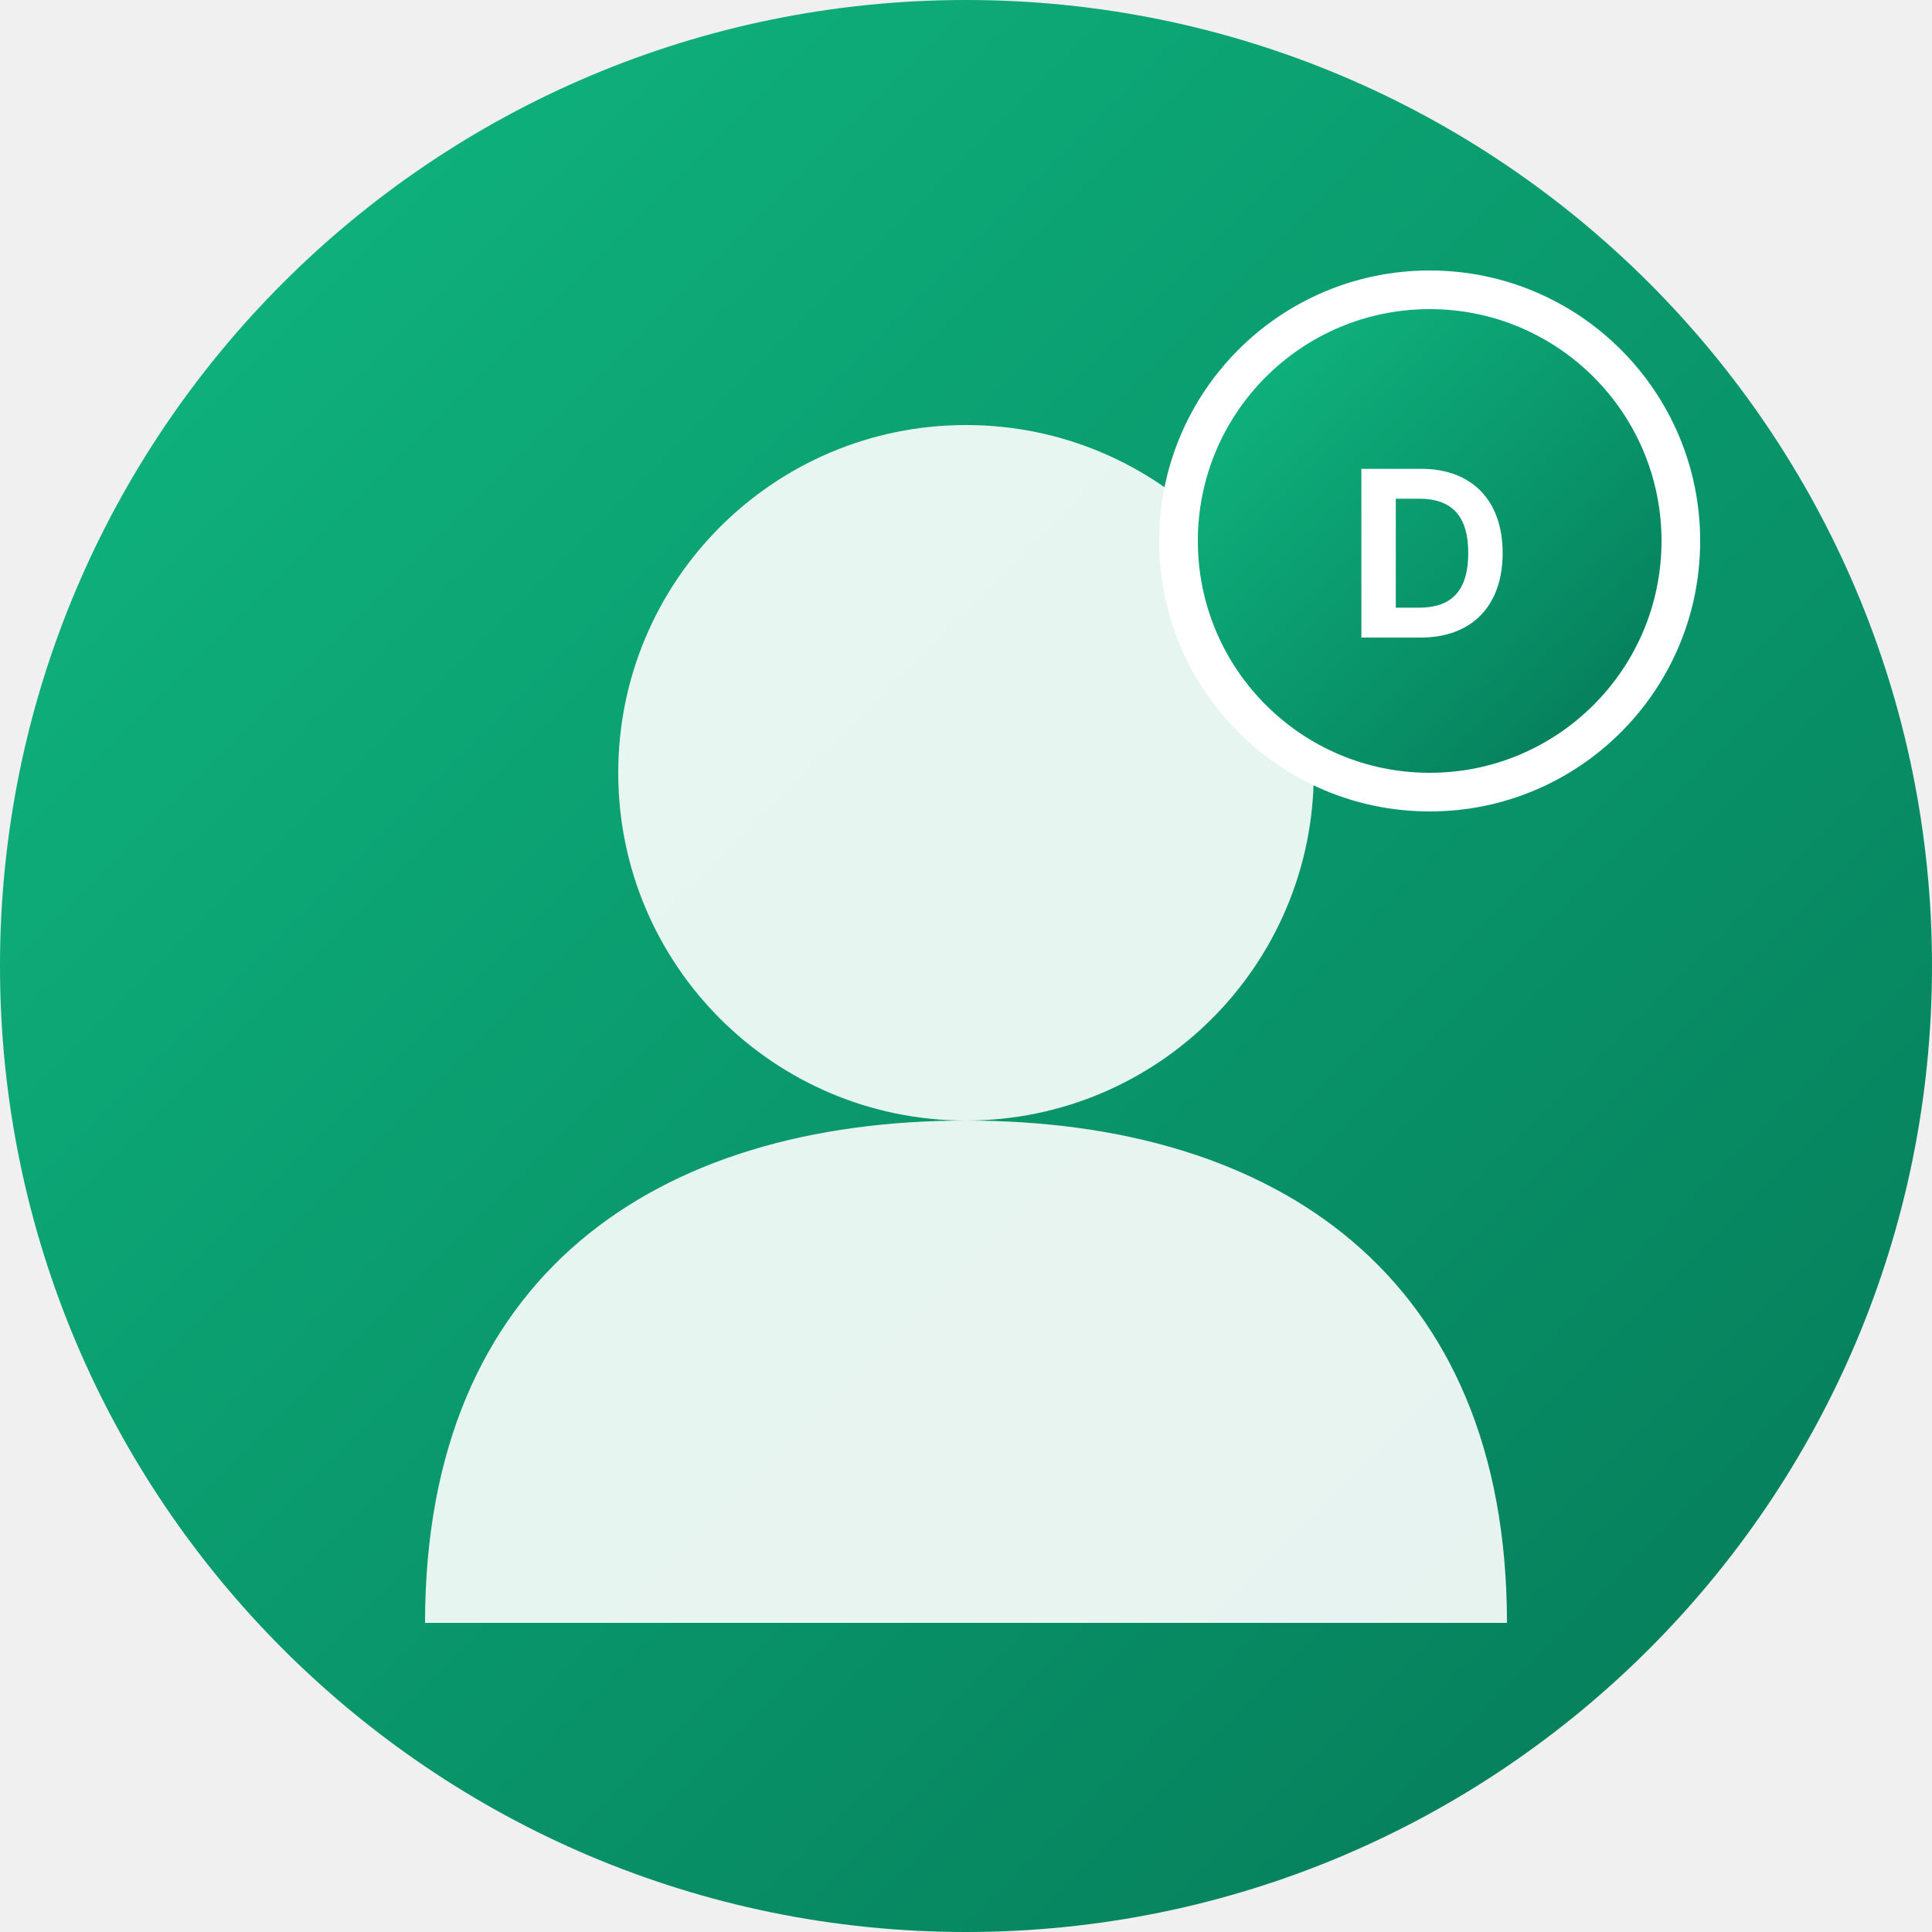
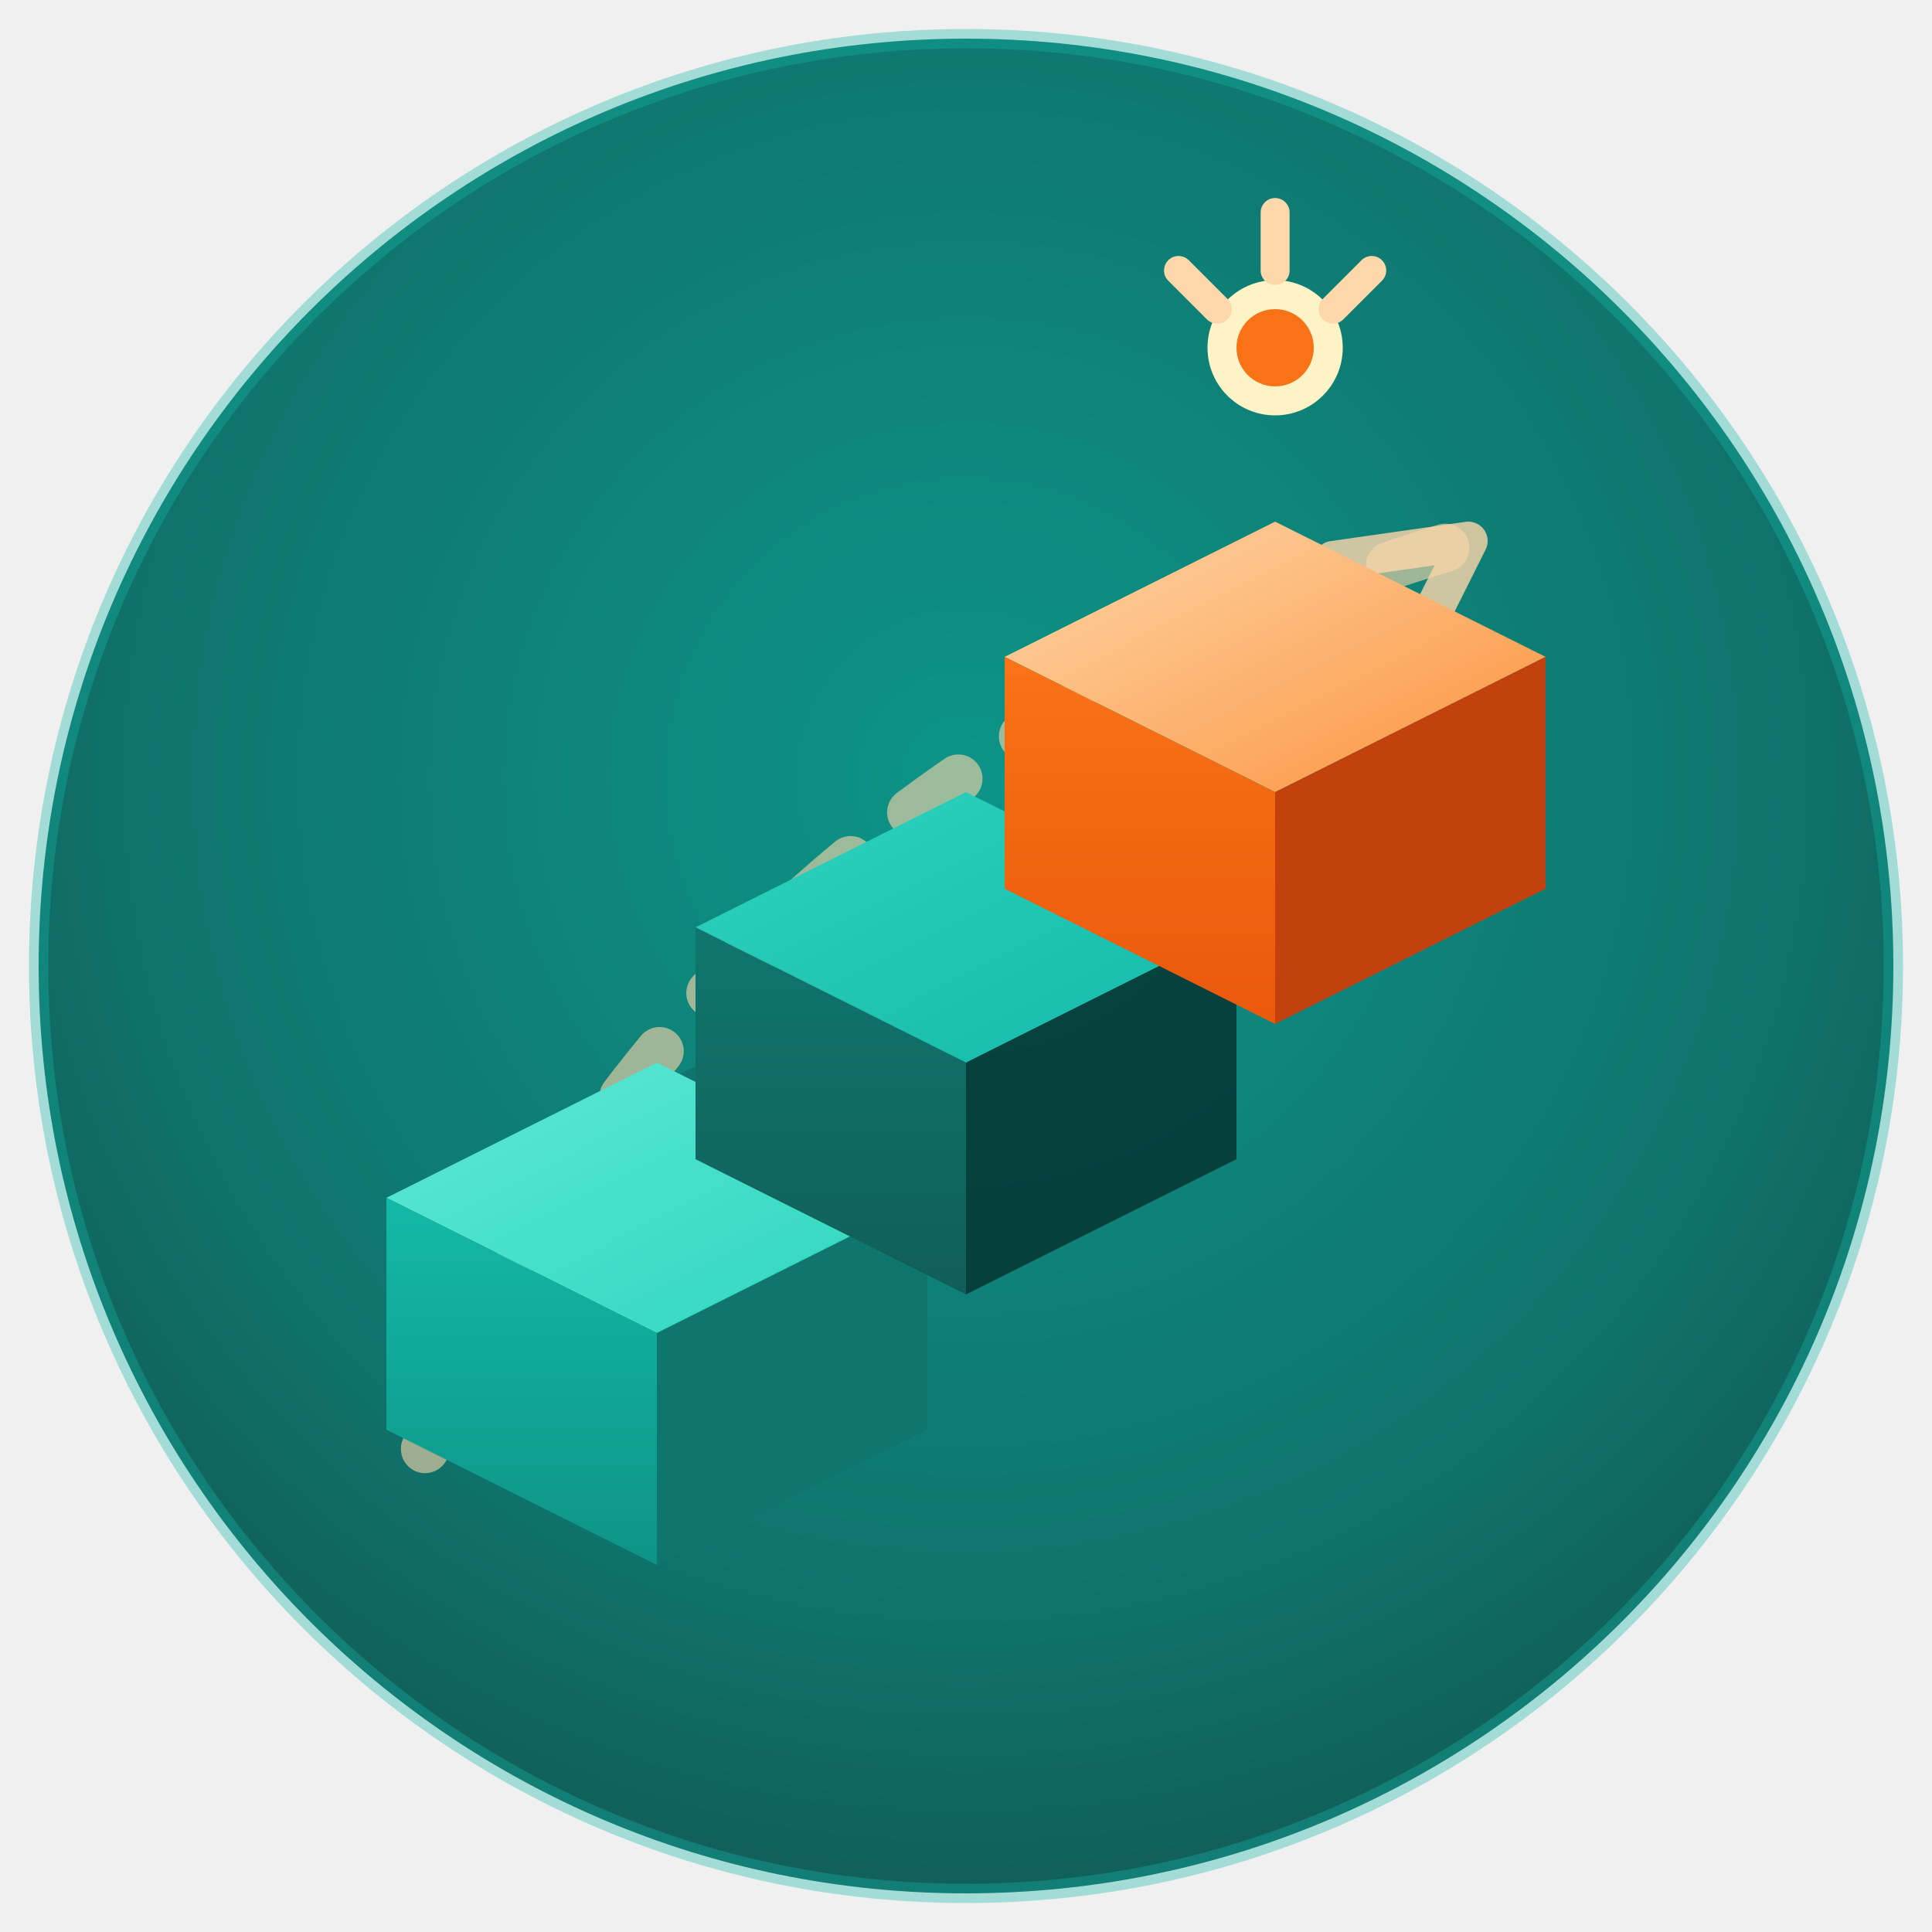
- <svg xmlns="http://www.w3.org/2000/svg" viewBox="0 0 100 100" width="100" height="100">
+ <svg xmlns="http://www.w3.org/2000/svg" viewBox="0 0 100 100" width="100%" height="100%">
  <defs>
-     <linearGradient id="grad_davide" x1="0%" y1="0%" x2="100%" y2="100%">
-       <stop offset="0%" stop-color="#10B981" />
-       <stop offset="100%" stop-color="#047857" />
+     <radialGradient id="bg_davide" cx="50%" cy="40%" r="60%">
+       <stop offset="0%" stop-color="#0d9488" />
+       <stop offset="70%" stop-color="#0f766e" />
+       <stop offset="100%" stop-color="#115e59" />
+     </radialGradient>
+     <linearGradient id="b1_top" x1="0%" y1="0%" x2="100%" y2="100%">
+       <stop offset="0%" stop-color="#5eead4" />
+       <stop offset="100%" stop-color="#2dd4bf" />
+     </linearGradient>
+     <linearGradient id="b1_front" x1="0%" y1="0%" x2="0%" y2="100%">
+       <stop offset="0%" stop-color="#14b8a6" />
+       <stop offset="100%" stop-color="#0d9488" />
+     </linearGradient>
+     <linearGradient id="b2_top" x1="0%" y1="0%" x2="100%" y2="100%">
+       <stop offset="0%" stop-color="#2dd4bf" />
+       <stop offset="100%" stop-color="#14b8a6" />
+     </linearGradient>
+     <linearGradient id="b2_front" x1="0%" y1="0%" x2="0%" y2="100%">
+       <stop offset="0%" stop-color="#0f766e" />
+       <stop offset="100%" stop-color="#115e59" />
+     </linearGradient>
+     <linearGradient id="b3_top" x1="0%" y1="0%" x2="100%" y2="100%">
+       <stop offset="0%" stop-color="#fed7aa" />
+       <stop offset="100%" stop-color="#fb923c" />
+     </linearGradient>
+     <linearGradient id="b3_front" x1="0%" y1="0%" x2="0%" y2="100%">
+       <stop offset="0%" stop-color="#f97316" />
+       <stop offset="100%" stop-color="#ea580c" />
    </linearGradient>
  </defs>
-   <rect width="100" height="100" rx="50" fill="url(#grad_davide)" />
-   <circle cx="50" cy="40" r="18" fill="#ffffff" fill-opacity="0.9" />
-   <path d="M 22 84 C 22 66, 34 58, 50 58 C 66 58, 78 66, 78 84 Z" fill="#ffffff" fill-opacity="0.9" />
-   <circle cx="74" cy="28" r="14" fill="#ffffff" />
-   <circle cx="74" cy="28" r="12" fill="url(#grad_davide)" />
-   <text x="74" y="33" font-family="system-ui, -apple-system, sans-serif" font-size="12" font-weight="bold" fill="#ffffff" text-anchor="middle">D</text>
+   <circle cx="50" cy="50" r="48" fill="url(#bg_davide)" stroke="#14b8a6" stroke-width="1" stroke-opacity="0.35" />
+   <path d="M 22 75 C 32 50, 52 35, 76 28" fill="none" stroke="#fed7aa" stroke-width="2.5" stroke-linecap="round" stroke-dasharray="3 4" opacity="0.6" />
+   <path d="M 76 28 L 73 34 M 76 28 L 69 29" stroke="#fed7aa" stroke-width="2" stroke-linecap="round" opacity="0.8" />
+   <g>
+     <polygon points="30,58 45,51 45,61 30,68" fill="#115e59" opacity="0.4" />
+     <path d="M 20 62 L 34 55 L 48 62 L 34 69 Z" fill="url(#b1_top)" />
+     <path d="M 20 62 L 34 69 L 34 81 L 20 74 Z" fill="url(#b1_front)" />
+     <path d="M 34 69 L 48 62 L 48 74 L 34 81 Z" fill="#0f766e" />
+   </g>
+   <g>
+     <path d="M 36 48 L 50 41 L 64 48 L 50 55 Z" fill="url(#b2_top)" />
+     <path d="M 36 48 L 50 55 L 50 67 L 36 60 Z" fill="url(#b2_front)" />
+     <path d="M 50 55 L 64 48 L 64 60 L 50 67 Z" fill="#042f2e" opacity="0.8" />
+   </g>
+   <g>
+     <path d="M 52 34 L 66 27 L 80 34 L 66 41 Z" fill="url(#b3_top)" />
+     <path d="M 52 34 L 66 41 L 66 53 L 52 46 Z" fill="url(#b3_front)" />
+     <path d="M 66 41 L 80 34 L 80 46 L 66 53 Z" fill="#c2410c" />
+   </g>
+   <circle cx="66" cy="18" r="3.5" fill="#fef3c7" />
+   <circle cx="66" cy="18" r="2" fill="#f97316" />
+   <line x1="66" y1="11" x2="66" y2="14" stroke="#fed7aa" stroke-width="1.5" stroke-linecap="round" />
+   <line x1="71" y1="14" x2="69" y2="16" stroke="#fed7aa" stroke-width="1.5" stroke-linecap="round" />
+   <line x1="61" y1="14" x2="63" y2="16" stroke="#fed7aa" stroke-width="1.5" stroke-linecap="round" />
</svg>
